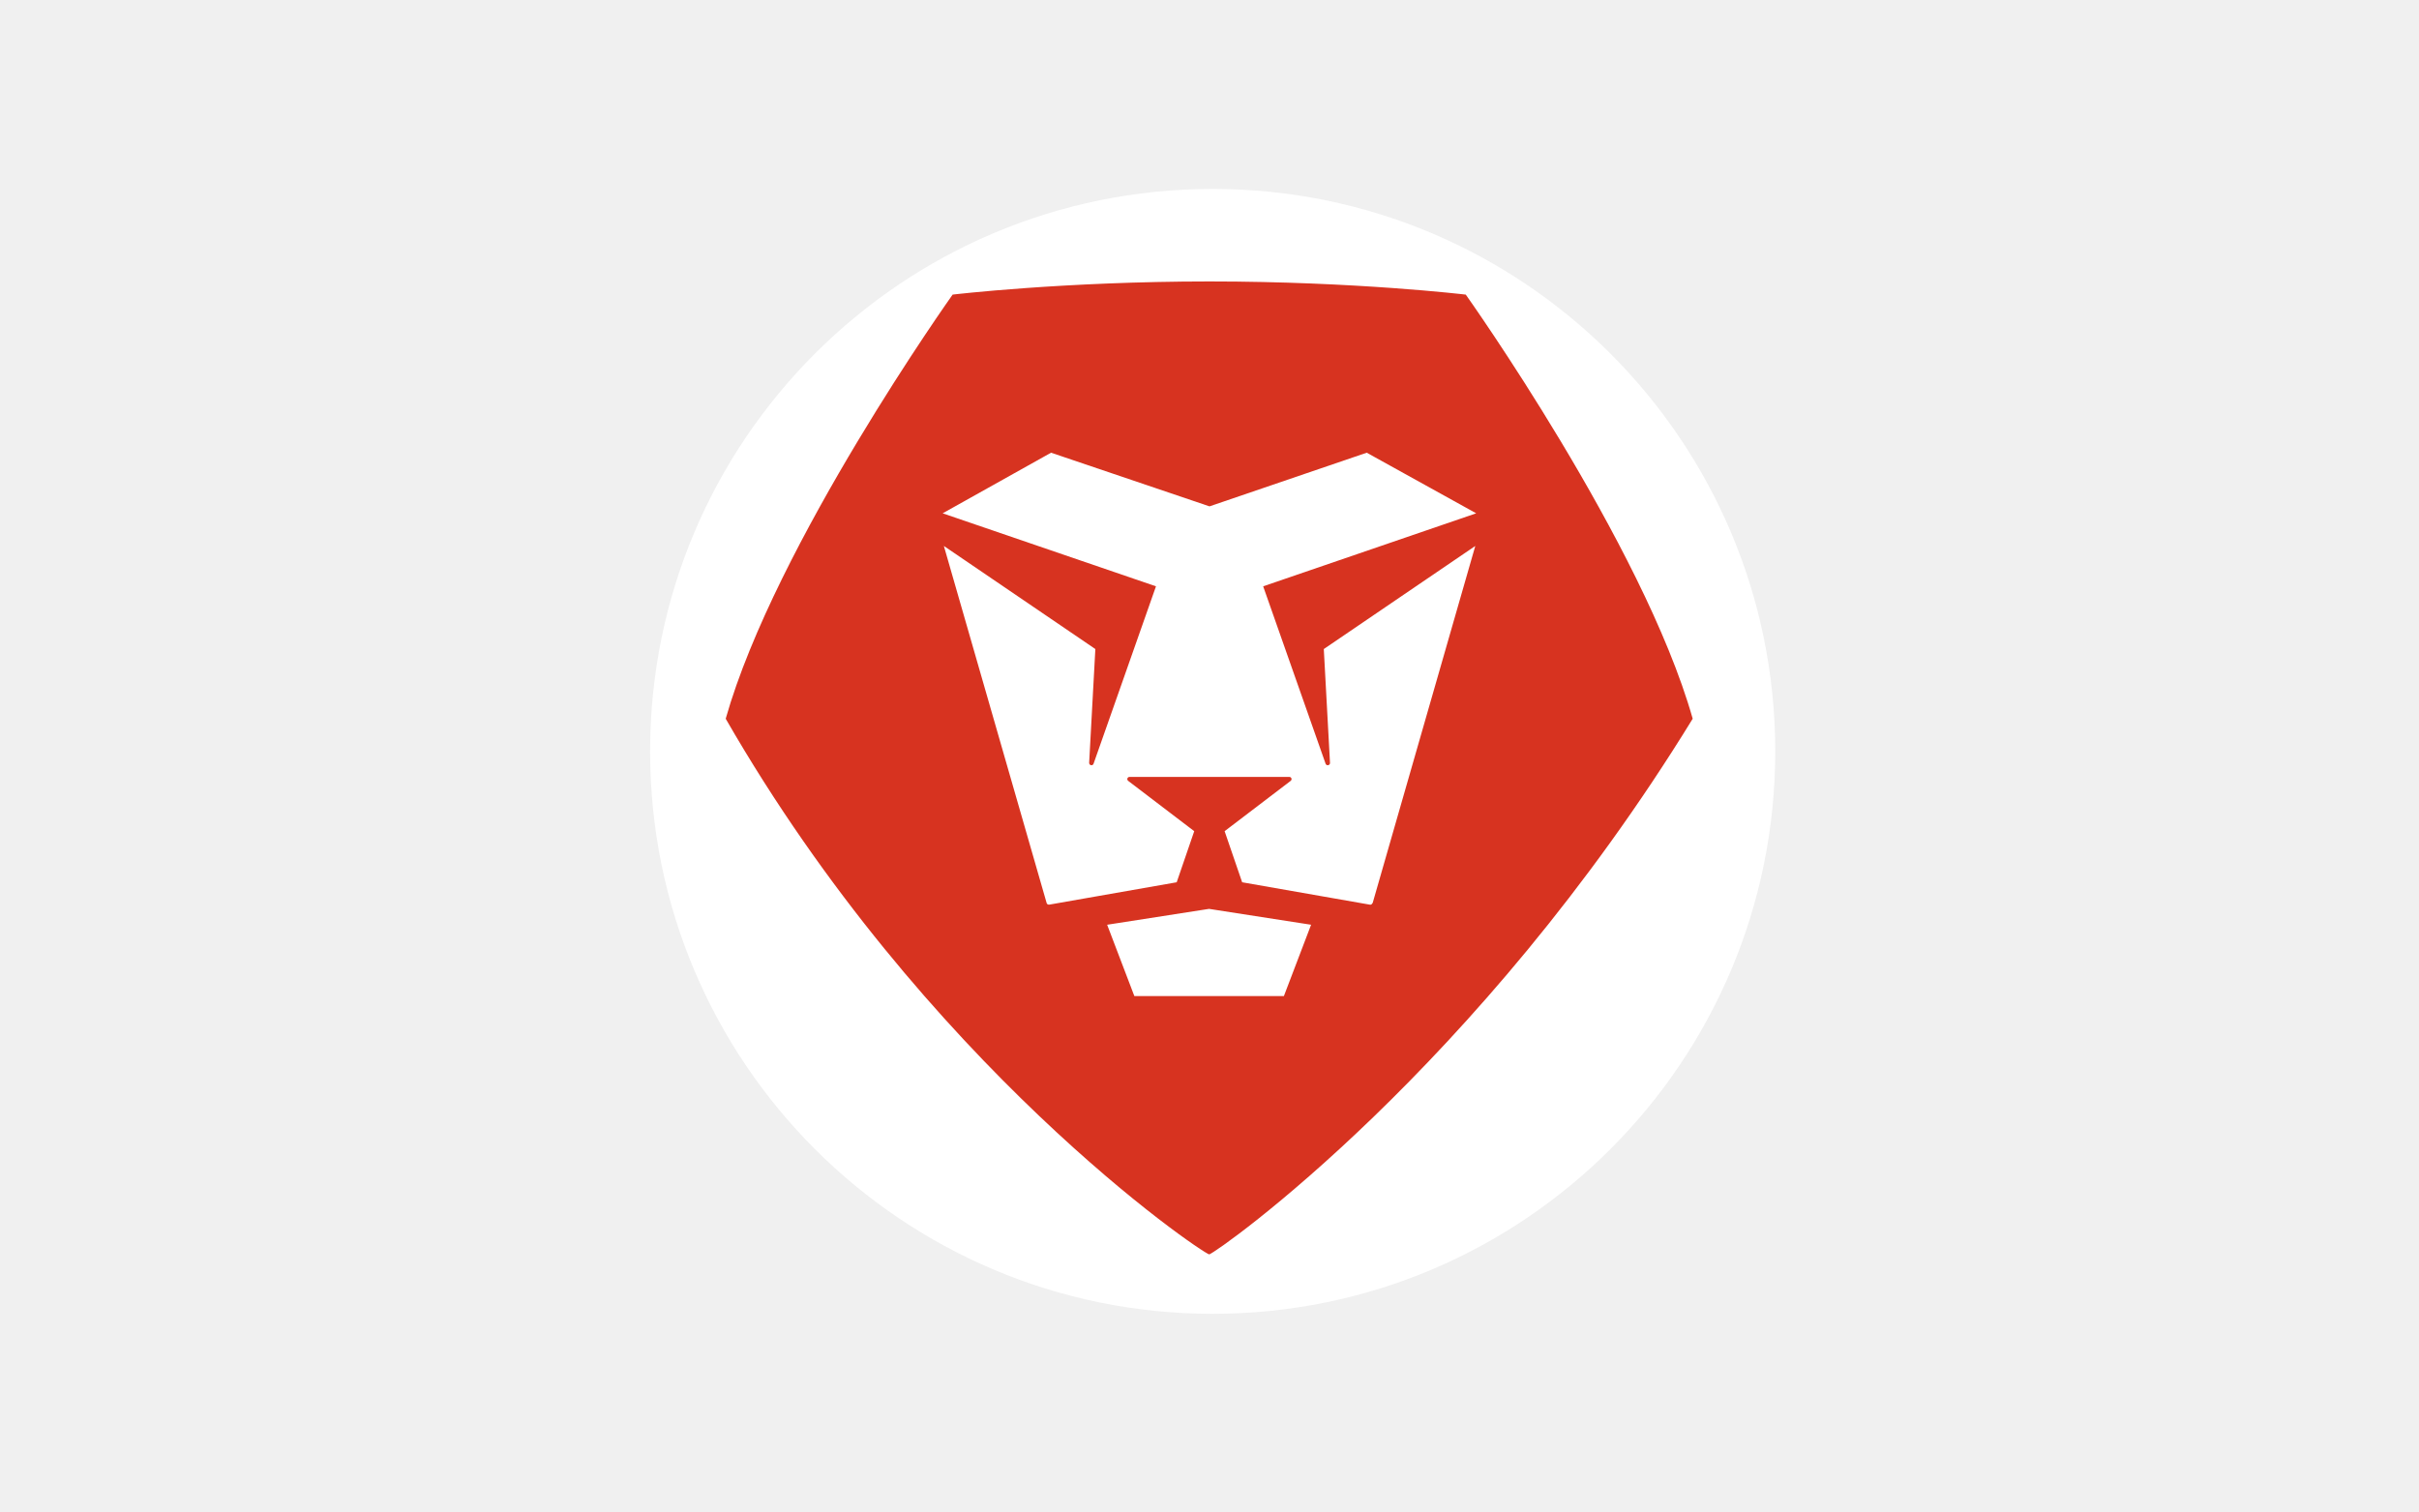
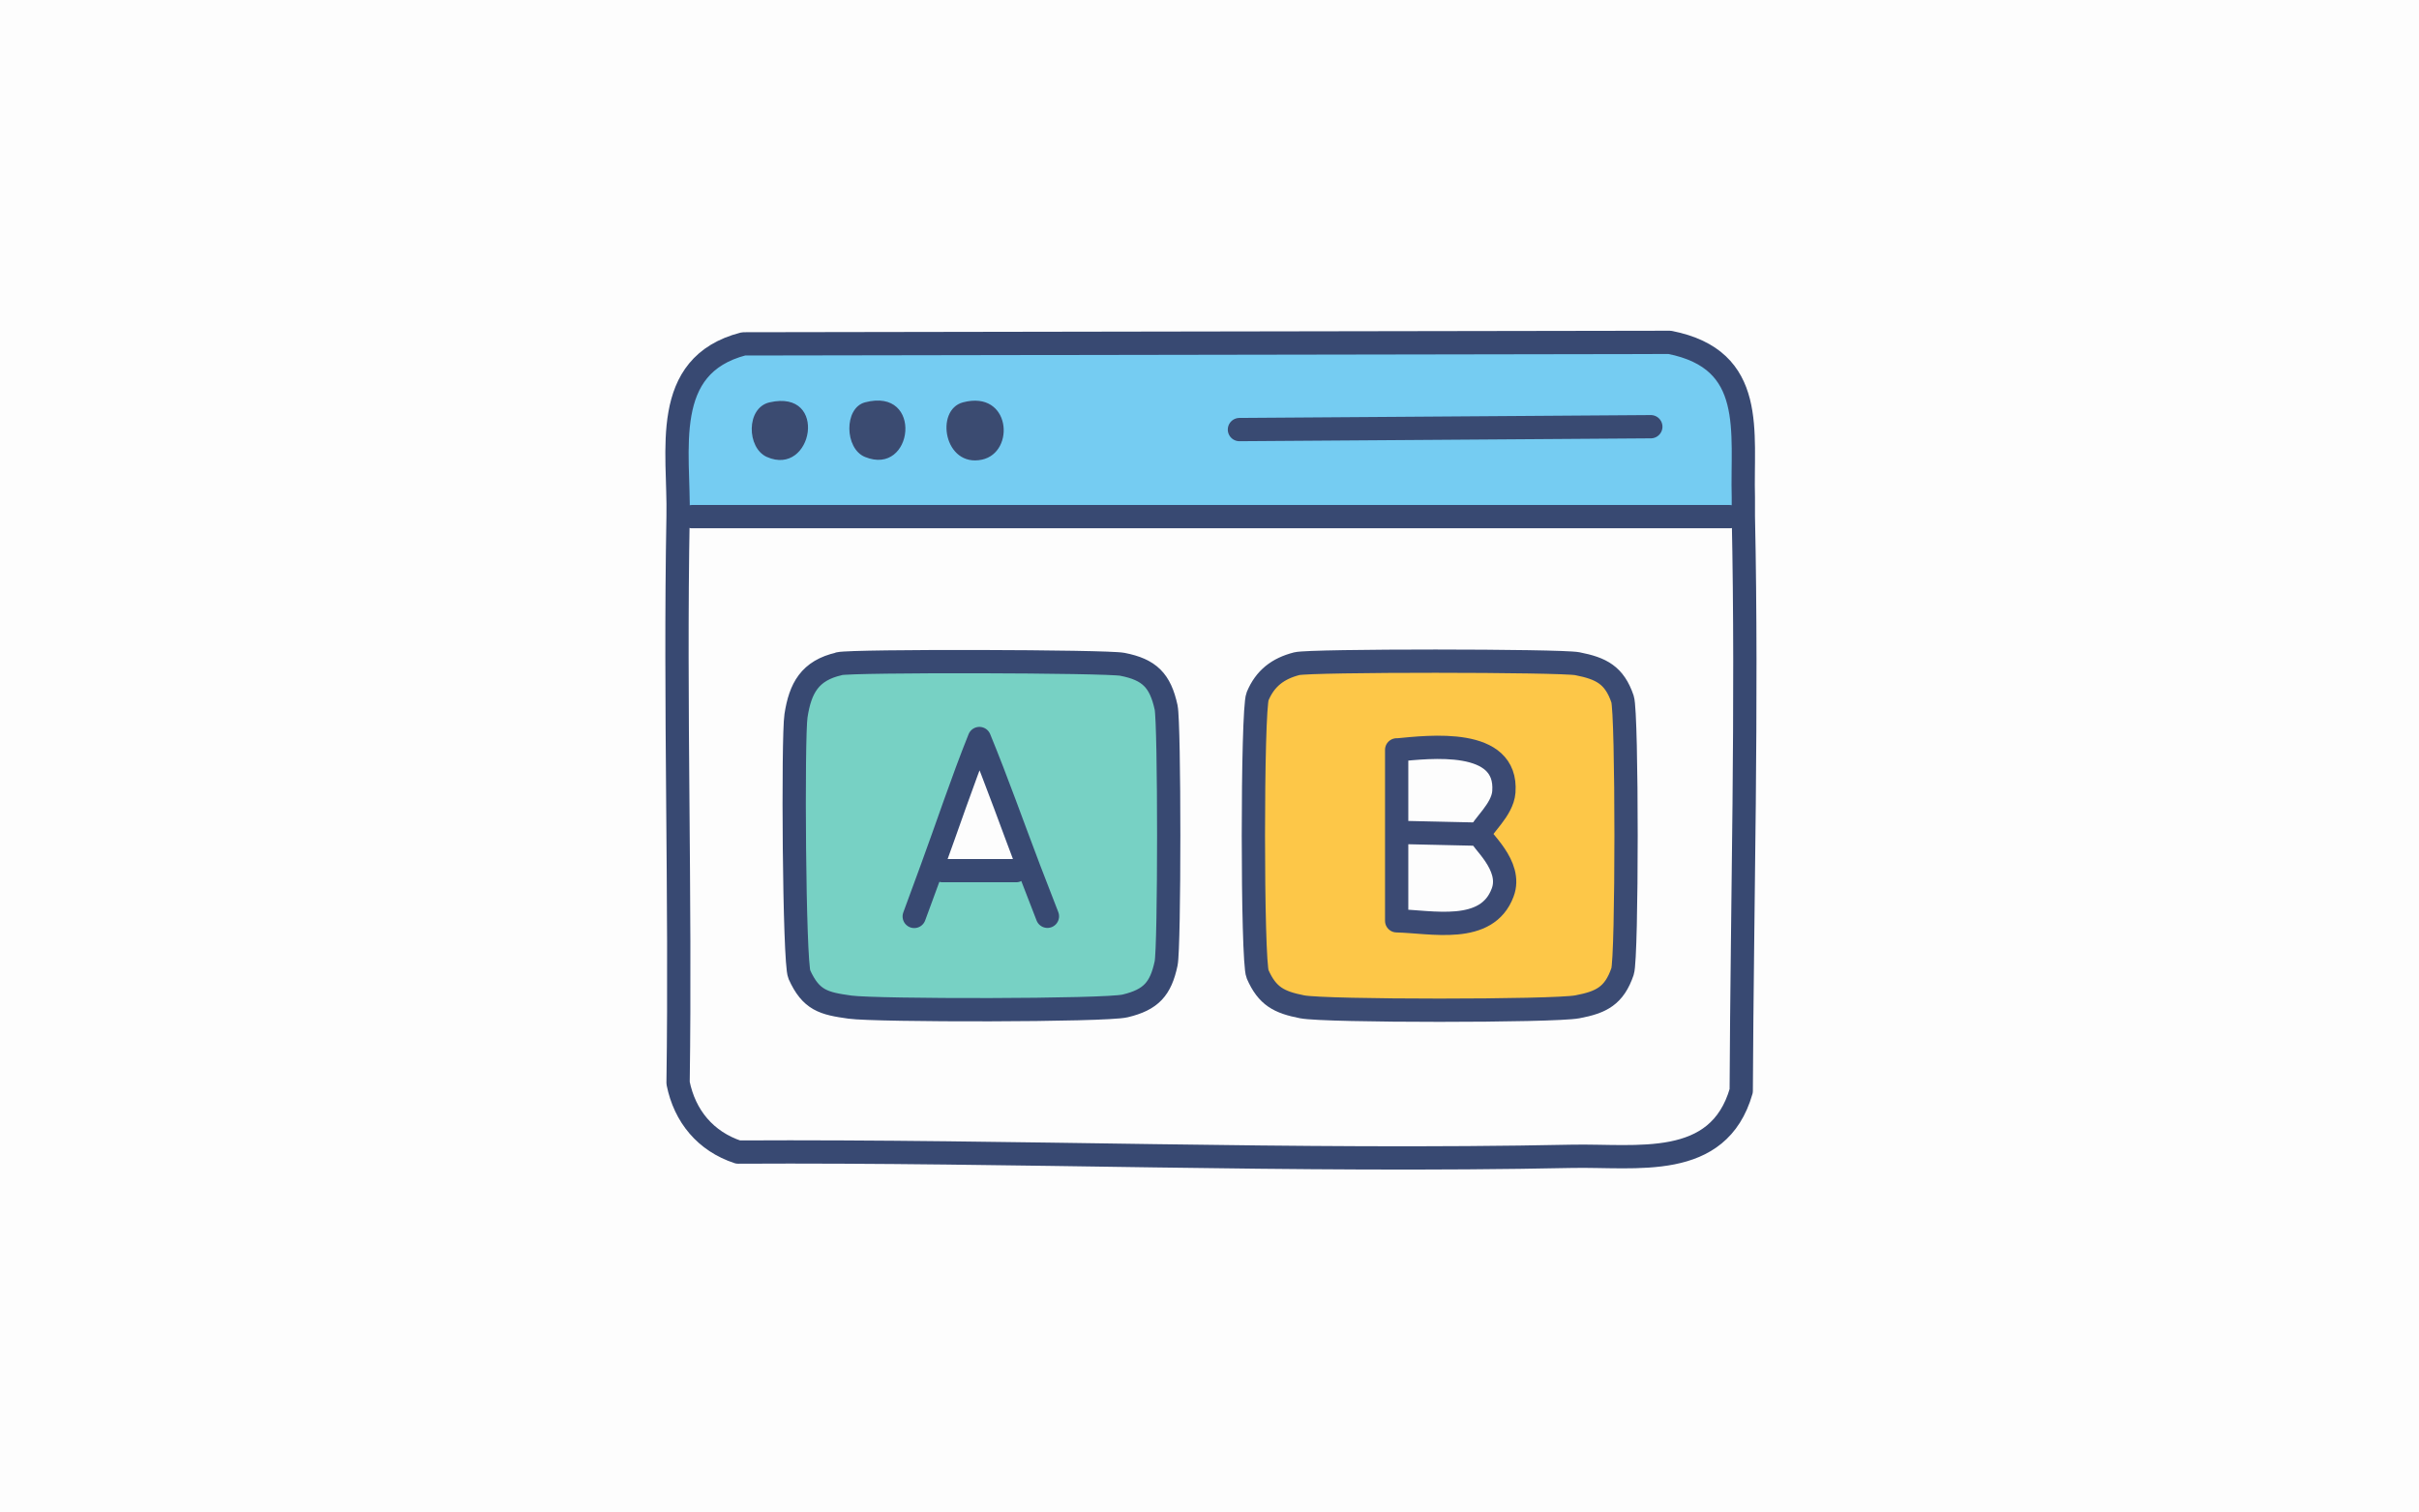
<svg xmlns="http://www.w3.org/2000/svg" id="Layer_1" version="1.1" viewBox="0 0 160 100">
  <defs>
    <style>
      .st0, .st1, .st2, .st3, .st4, .st5 {
        stroke-linecap: round;
        stroke-linejoin: round;
        stroke-width: 1.54px;
      }

      .st0, .st3 {
        stroke: #3b4a73;
      }

      .st0, .st6 {
        fill: #fdfdfd;
      }

      .st1 {
        fill: #77d1c4;
      }

      .st1, .st5 {
        stroke: #384972;
      }

      .st7 {
        fill: #75ccf2;
      }

      .st8 {
-         fill: #d73320;
-       }
- 
-       .st9 {
        fill: #3b4b71;
      }

      .st2 {
        fill: #fdc748;
        stroke: #3b4b73;
-       }
- 
-       .st10 {
-         fill: #fff;
      }

      .st3, .st4, .st5 {
        fill: none;
      }

      .st4 {
        stroke: #394a72;
      }
- 
-       .st11 {
-         display: none;
-       }
    </style>
  </defs>
-   <g id="Generative_Object" class="st11">
+   <g id="Generative_Object">
    <g>
      <rect class="st6" x="-23.06" y="-30.5" width="206.12" height="160" />
      <g>
        <path class="st7" d="M49.19,22.76l61.26-.1c5.78,1.13,4.75,5.94,4.87,10.27v1.24l-.9.03H45.76l-.9-.03c.08-4.3-1.21-9.97,4.33-11.4h0Z" />
-         <path class="st9" d="M63.69,26.62c3.17-.84,3.49,3.31,1.26,3.79-2.51.53-3.13-3.29-1.26-3.79Z" />
-         <path class="st9" d="M57.21,26.62c3.9-1.03,3.22,4.93,0,3.61-1.35-.55-1.4-3.23,0-3.61Z" />
-         <path class="st9" d="M50.9,26.62c3.93-.9,2.86,4.96-.18,3.61-1.33-.59-1.39-3.25.18-3.61Z" />
+         <path class="st8" d="M63.69,26.62c3.17-.84,3.49,3.31,1.26,3.79-2.51.53-3.13-3.29-1.26-3.79Z" />
+         <path class="st8" d="M57.21,26.62c3.9-1.03,3.22,4.93,0,3.61-1.35-.55-1.4-3.23,0-3.61Z" />
+         <path class="st8" d="M50.9,26.62c3.93-.9,2.86,4.96-.18,3.61-1.33-.59-1.39-3.25.18-3.61Z" />
      </g>
      <g>
        <path class="st1" d="M55.5,43.91c.91-.21,17.69-.17,18.74.04,1.79.35,2.5,1.07,2.89,2.85.23,1.11.23,15.83,0,16.94-.36,1.69-1,2.4-2.71,2.81-1.31.32-16.46.32-18.2.08s-2.58-.45-3.35-2.16c-.35-.79-.44-15.72-.22-17.12.28-1.82.91-2.99,2.85-3.43h0Z" />
        <path class="st6" d="M64.77,48.86c1.17,2.85,2.2,5.77,3.3,8.66l-.86.09h-4.87l-.72-.1c1.06-2.89,2.02-5.8,3.16-8.64h-.01Z" />
      </g>
      <g>
        <path class="st2" d="M85.77,43.91c.9-.23,17.42-.22,18.56,0,1.58.31,2.45.75,2.99,2.34.31.93.31,17.11,0,18.02-.55,1.61-1.4,2.04-2.99,2.34s-16.67.3-18.2,0-2.31-.7-2.95-2.16c-.37-.84-.37-17.49,0-18.38.5-1.2,1.35-1.84,2.59-2.16Z" />
        <path class="st0" d="M92.38,49.62c2.18-.21,7.36-.84,7.09,2.77-.09,1.22-1.49,2.29-1.57,2.81-.05.33,2.18,2.04,1.49,3.85-1.04,2.8-4.7,1.92-7.01,1.87v-11.31h0Z" />
      </g>
    </g>
    <g>
      <path class="st5" d="M115.31,32.92c-.12-4.34.91-9.13-4.87-10.27l-61.26.1c-5.54,1.43-4.24,7.1-4.33,11.4-.23,12.5.18,25,0,37.5.44,2.2,1.82,3.86,3.97,4.57,18.32-.1,36.79.66,55.14.28,4.28-.09,9.7.94,11.21-4.33.06-12.66.41-25.37.14-38.04v-1.24h0v.03h0Z" />
      <line class="st3" x1="92.97" y1="55.08" x2="97.89" y2="55.19" />
      <line class="st5" x1="45.77" y1="34.18" x2="114.41" y2="34.18" />
      <line class="st4" x1="81.98" y1="28.42" x2="109.19" y2="28.23" />
      <path class="st5" d="M60.47,60.63c.39-1.04.76-2.09,1.15-3.13,1.06-2.89,2.02-5.8,3.16-8.64,1.17,2.85,2.2,5.77,3.3,8.66.4,1.03.8,2.07,1.2,3.1" />
      <line class="st5" x1="67.21" y1="57.6" x2="62.34" y2="57.6" />
    </g>
  </g>
-   <g id="d">
-     <circle id="e" class="st10" cx="80.21" cy="49.71" r="37.21" />
-   </g>
-   <g id="g">
-     <path class="st8" d="M96.94,19.49s-7.27-.87-16.94-.87-16.99.87-16.99.87c0,0-11.73,16.49-15.01,28.06,13.19,22.93,31.39,35.28,31.98,35.44.57-.16,17.78-12.31,31.98-35.44-3.28-11.57-15.01-28.06-15.01-28.06ZM84.93,65.9h-9.9l-1.8-4.72,6.74-1.05,6.75,1.05s-1.8,4.72-1.8,4.72ZM90.77,59.75c-.02.07-.09.12-.17.1l-8.44-1.48-1.16-3.38,4.37-3.33c.11-.09.05-.26-.09-.26h-10.57c-.14,0-.2.17-.09.26l4.37,3.33-1.16,3.38-8.43,1.48c-.07.01-.15-.03-.17-.1l-6.8-23.63,10.02,6.82-.41,7.53c0,.17.23.22.29.06l4.13-11.74-14.11-4.83,7.17-4.01,10.48,3.55,10.4-3.55,7.24,4.01-14.09,4.83,4.13,11.74c.06.16.3.11.29-.06l-.41-7.53,10.02-6.82-6.79,23.63h0Z" />
-   </g>
</svg>
